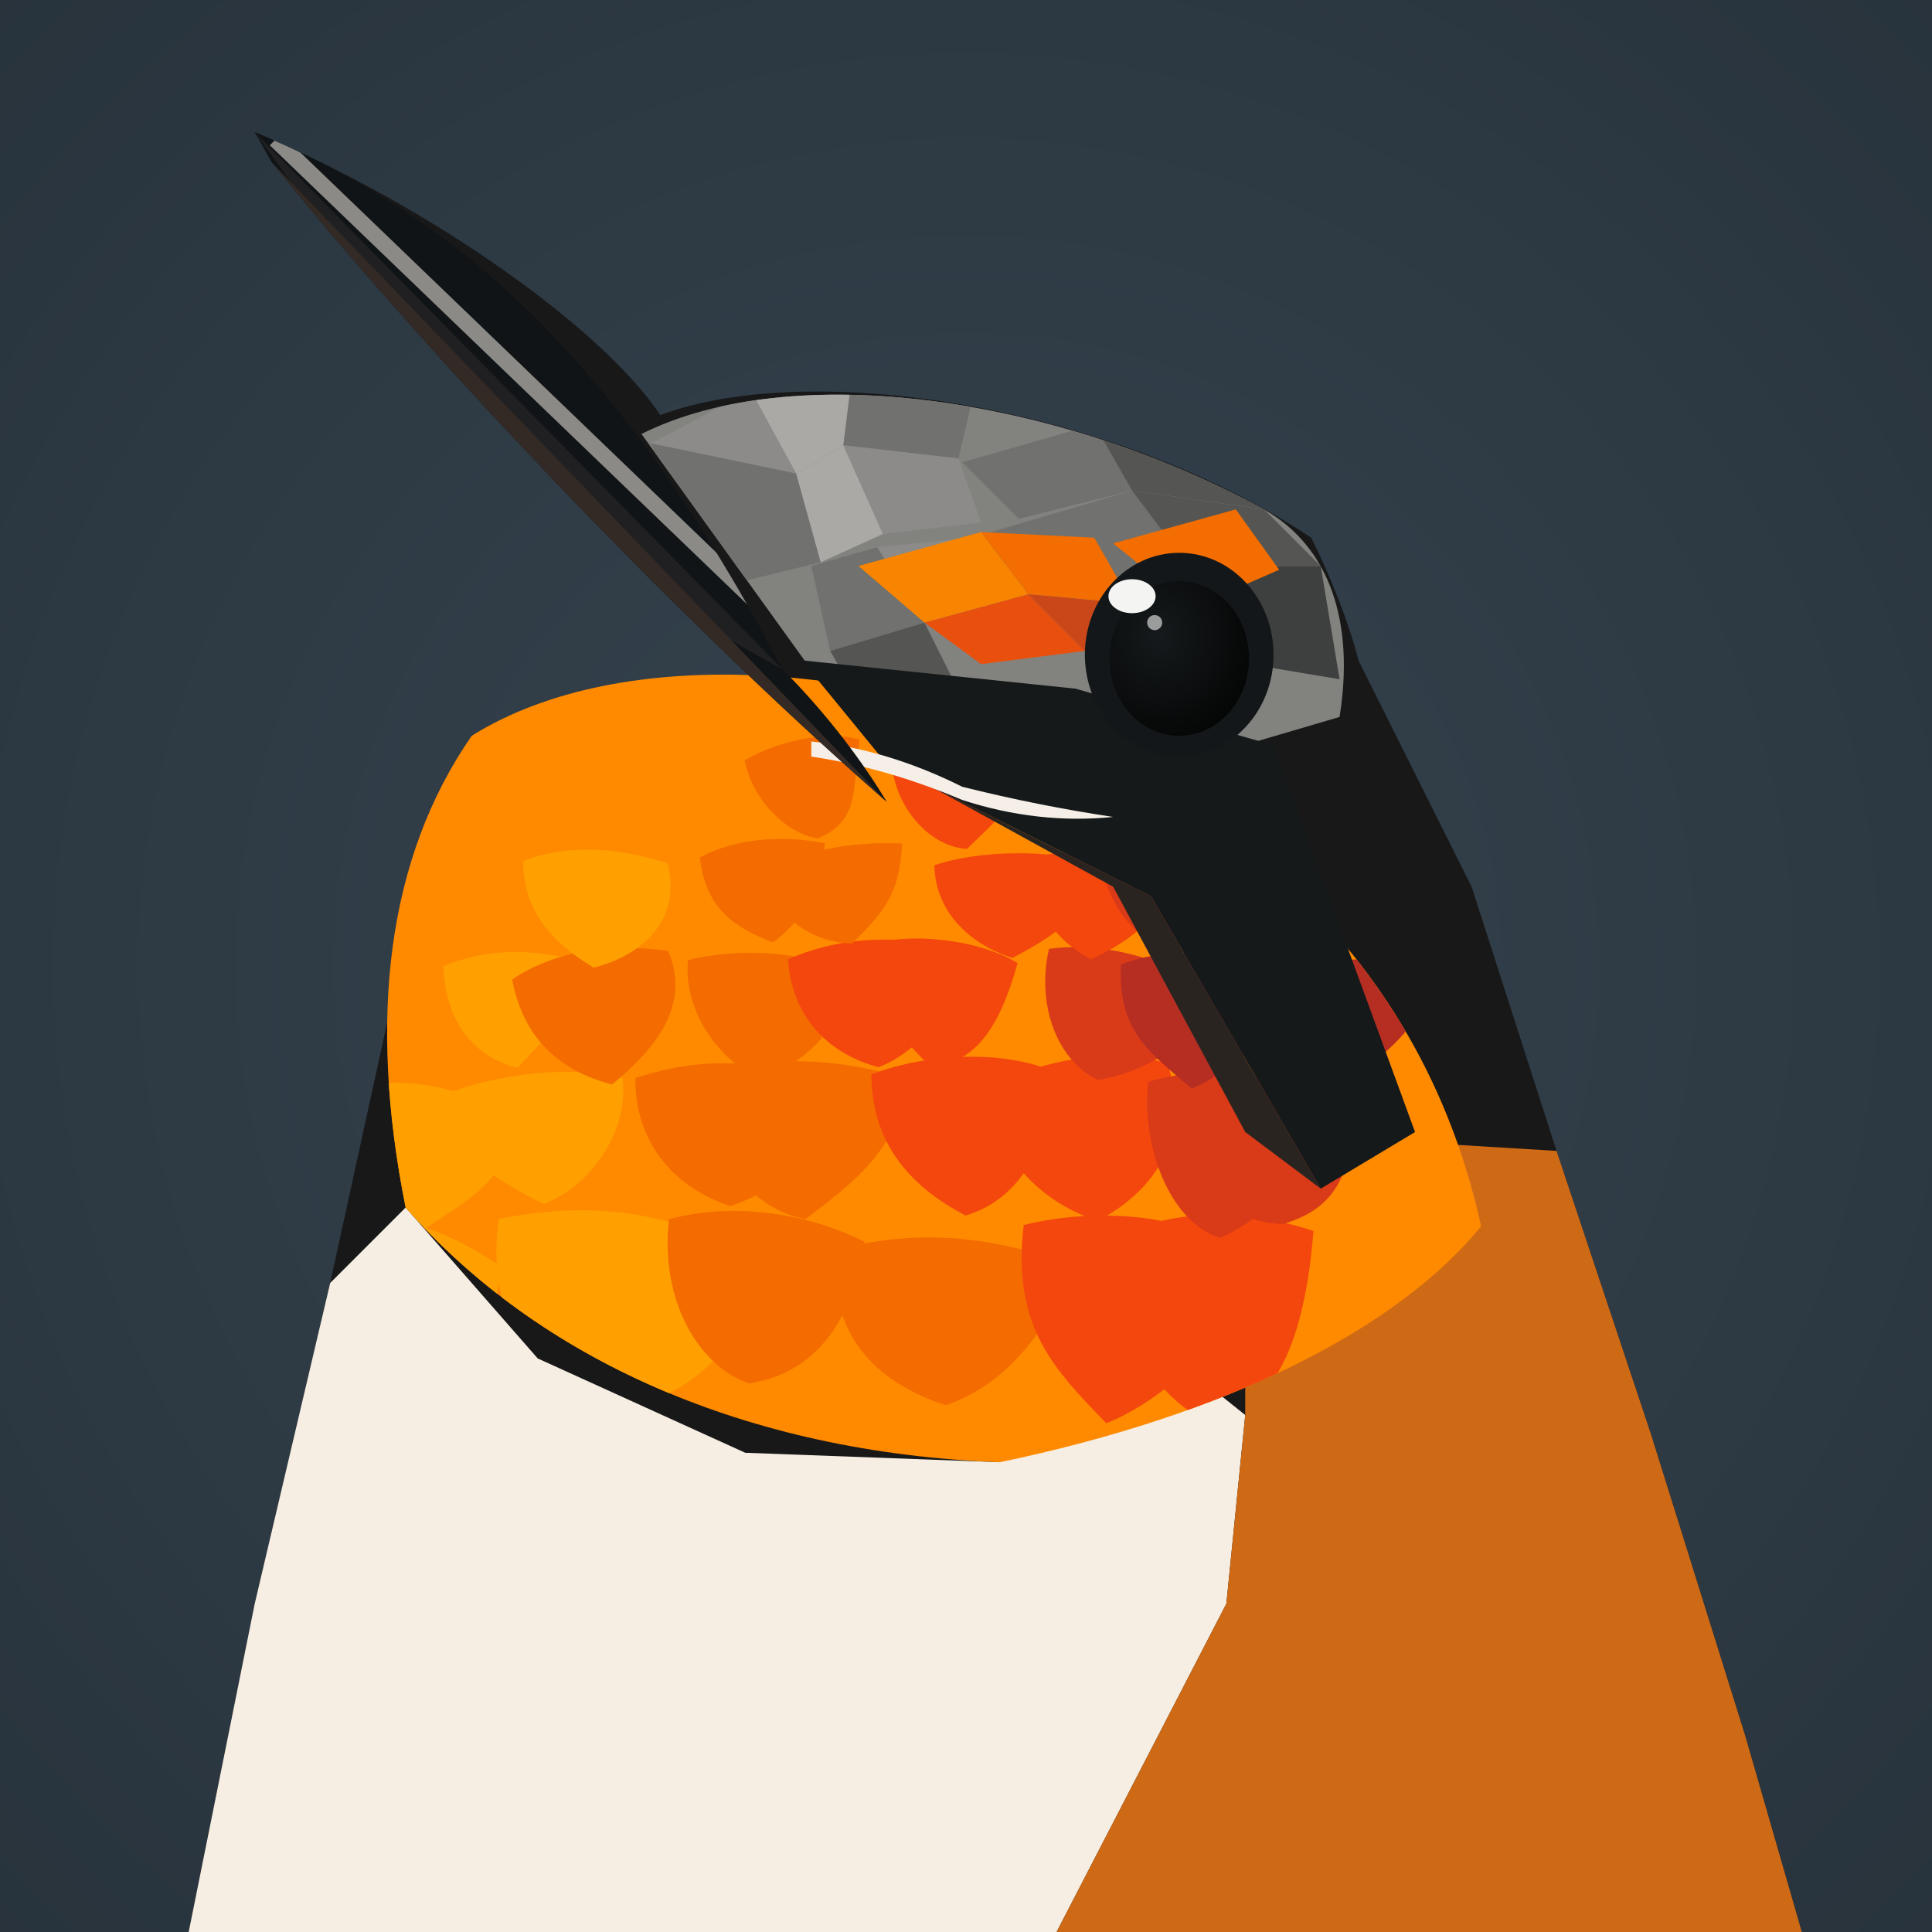
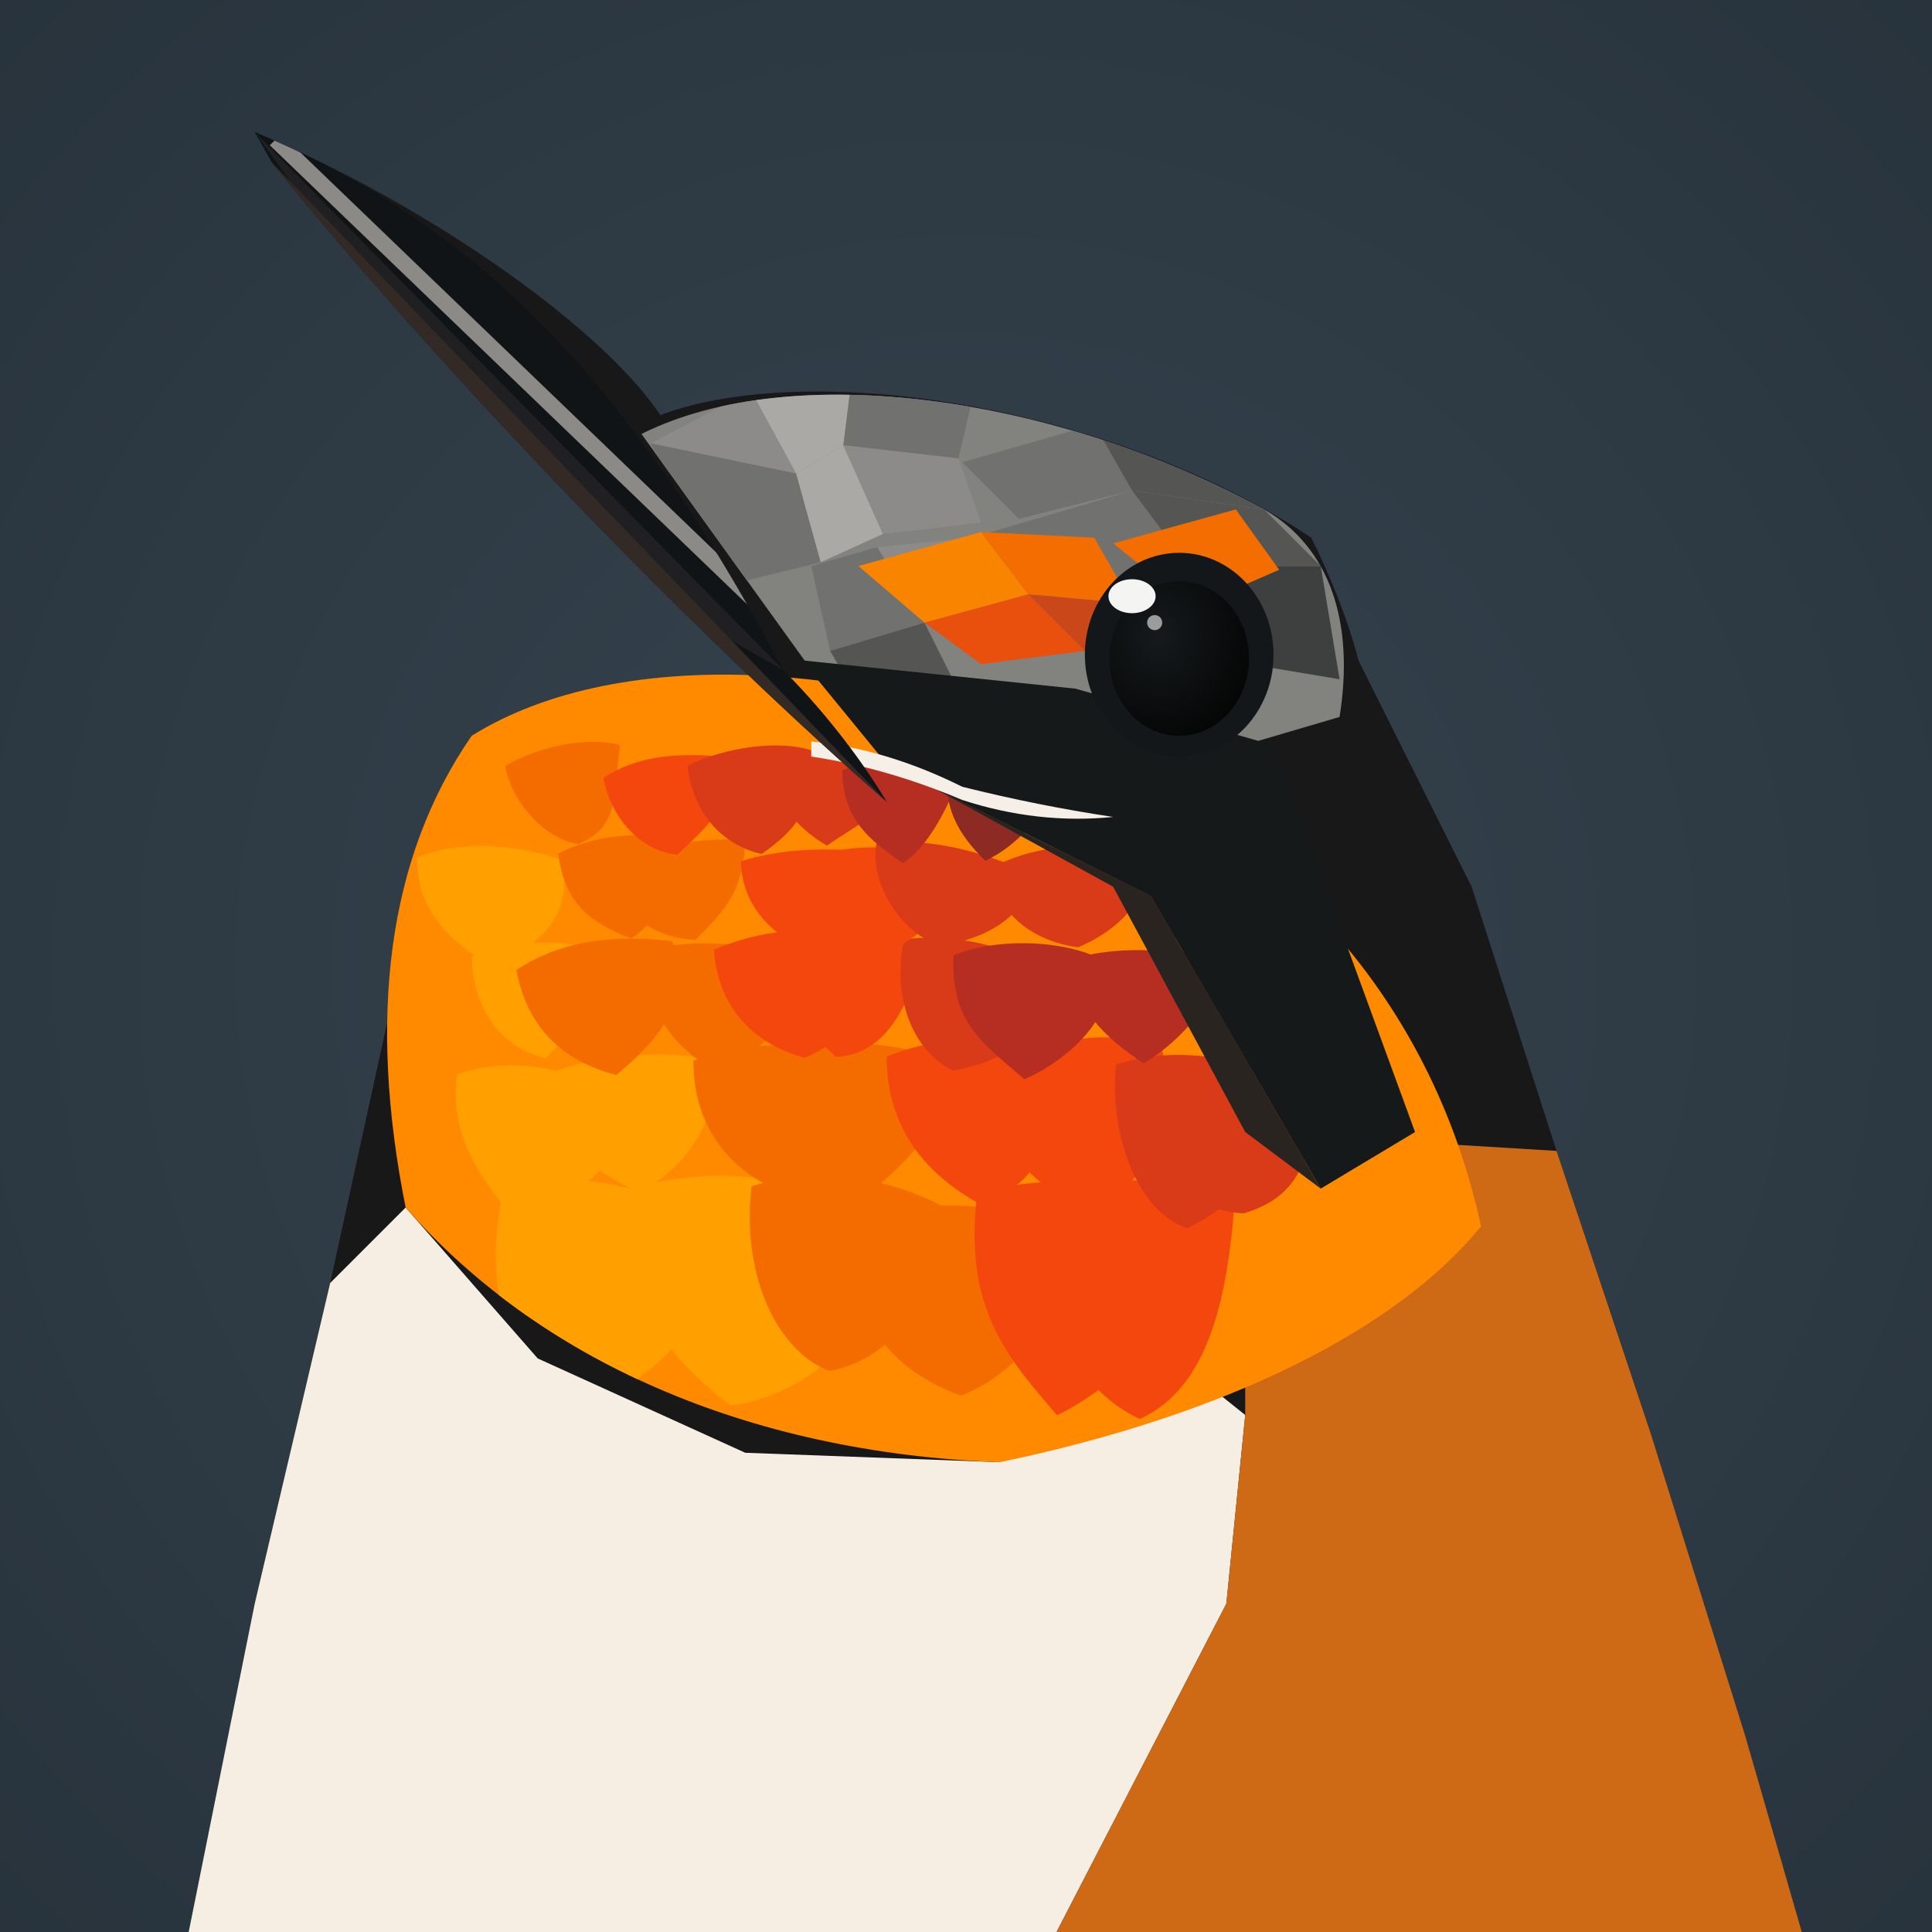
<svg xmlns="http://www.w3.org/2000/svg" viewBox="0 0 1024 1024" width="1024" height="1024">
  <defs>
    <radialGradient id="background-gradient" cx="50%" cy="50%" r="75%">
      <stop offset="0%" stop-color="#36444F" />
      <stop offset="100%" stop-color="#27323B" />
    </radialGradient>
    <radialGradient id="eye-iris-gradient" cx="35%" cy="35%" r="70%">
      <stop offset="0%" stop-color="#161A1C" />
      <stop offset="100%" stop-color="#050606" />
    </radialGradient>
    <clipPath id="beak-clip">
      <path d="M 135 70 C 230 110, 320 175, 415 355 C 435 375, 455 400, 470 425 C 350 320, 220 180, 144 86 Z" />
    </clipPath>
    <clipPath id="crown-clip">
      <path d="M 340 230 C 420 190, 560 210, 670 270 C 705 290, 718 330, 710 380 L 625 405 L 430 355 Z" />
    </clipPath>
    <clipPath id="gorget-clip">
      <path d="M 250 390 C 330 340, 470 350, 585 405 C 685 450, 760 535, 785 650 C 740 705, 650 750, 530 775 C 395 770, 285 720, 215 640 C 195 540, 205 455, 250 390 Z" />
    </clipPath>
    <clipPath id="preview-rounded-square">
      <rect x="0" y="0" width="1024" height="1024" rx="220" ry="220" />
    </clipPath>
  </defs>
  <g id="icon">
    <rect id="background" x="0" y="0" width="1024" height="1024" fill="url(#background-gradient)" />
    <g id="bird">
      <path id="bird-silhouette" d="M 135 70 C 230 110, 320 175, 350 220 C 430 190, 590 215, 695 285 C 705 305, 715 330, 720 350 L 780 470 L 825 610 L 875 760 L 925 920 L 955 1024 L 100 1024 L 135 850 L 175 680 L 210 520 L 250 390 C 320 380, 410 405, 470 425 C 350 320, 220 180, 135 70 Z" fill="#181819" />
      <polygon id="chest-base" points="610 710 530 775 395 770 285 720 215 640 175 680 135 850 100 1024 560 1024 650 850 660 750" fill="#F6EEE3" />
      <polygon id="side-body-base" points="660 600 825 610 875 760 925 920 955 1024 560 1024 650 850 660 750" fill="#CE6A16" />
      <path id="gorget-base" d="M 250 390 C 330 340, 470 350, 585 405 C 685 450, 760 535, 785 650 C 740 705, 650 750, 530 775 C 395 770, 285 720, 215 640 C 195 540, 205 455, 250 390 Z" fill="#FF8A00" />
      <g id="gorget-feathers" clip-path="url(#gorget-clip)">
        <g id="gorget-bottom-row">
-           <path id="gorget-bottom-row-01" d="M 151.25 644.18 C 192.98 639.15, 228.46 646.06, 264.35 670.57 C 266.97 720.08, 214.96 748.05, 185.2 754.2 C 156.23 729.37, 139.6 694.09, 151.25 644.18 Z" fill="#FFA000" />
-           <path id="gorget-bottom-row-02" d="M 264.32 646.1 C 310.37 636.85, 351.22 640.99, 395.12 663.45 C 407.55 716.26, 350.84 747.91, 317.14 749.6 C 282.62 725.34, 257.19 699.85, 264.32 646.1 Z" fill="#FFA000" />
-           <path id="gorget-bottom-row-03" d="M 354.55 646.26 C 385.46 637.69, 424.99 641.45, 458.27 658.17 C 451.57 704.52, 428.8 728.35, 397.1 733.24 C 370.38 724.32, 349.62 689.16, 354.55 646.26 Z" fill="#F46B00" />
-           <path id="gorget-bottom-row-04" d="M 442.3 662.35 C 486.43 651.83, 518.68 653.84, 569.84 670.23 C 556.25 703.16, 534.33 733.78, 501.22 744.8 C 463.0 732.14, 439.54 707.02, 442.3 662.35 Z" fill="#F46B00" />
-           <path id="gorget-bottom-row-05" d="M 542.6 649.29 C 582.33 639.45, 629.77 644.11, 653.88 662.75 C 660.96 713.02, 607.22 746.2, 586.35 754.37 C 559.08 726.11, 536.08 703.25, 542.6 649.29 Z" fill="#F4470D" />
-           <path id="gorget-bottom-row-06" d="M 586.46 656.77 C 623.19 640.93, 656.67 639.53, 696.16 652.45 C 691.45 711.03, 676.28 743.41, 645.3 756.1 C 612.27 742.86, 588.31 703.78, 586.46 656.77 Z" fill="#F4470D" />
+           <path id="gorget-bottom-row-01" d="M 267.5 627.55 C 309.65 620.76, 345.17 627.51, 380.6 653.95 C 381.85 709.31, 328.72 742.08, 298.6 749.8 C 270.14 722.81, 254.39 683.77, 267.5 627.55 Z" fill="#FFA000" />
+           <path id="gorget-bottom-row-02" d="M 335.74 629.16 C 382.05 617.98, 422.92 621.97, 466.54 646.51 C 478.13 705.73, 420.76 742.29, 386.96 744.76 C 352.77 718.03, 327.7 689.77, 335.74 629.16 Z" fill="#FFA000" />
+           <path id="gorget-bottom-row-03" d="M 398.32 628.81 C 429.42 618.65, 468.95 622.31, 502.05 640.73 C 494.63 693.29, 471.46 720.59, 439.63 726.61 C 413.0 716.91, 392.73 677.44, 398.32 628.81 Z" fill="#F46B00" />
+           <path id="gorget-bottom-row-04" d="M 451.05 646.71 C 495.29 634.41, 527.54 636.43, 578.59 654.59 C 564.72 692.06, 542.53 726.98, 509.31 739.76 C 471.18 725.71, 447.91 697.41, 451.05 646.71 Z" fill="#F46B00" />
+           <path id="gorget-bottom-row-05" d="M 517.97 632.58 C 557.92 620.91, 605.37 625.43, 629.25 646.03 C 635.58 702.47, 581.24 740.59, 560.22 750.09 C 533.32 718.71, 510.62 693.35, 517.97 632.58 Z" fill="#F4470D" />
+           <path id="gorget-bottom-row-06" d="M 544.73 640.01 C 581.38 622.36, 614.87 620.95, 654.42 635.69 C 650.01 701.59, 634.99 737.96, 604.07 752.09 C 570.97 737.02, 546.81 692.93, 544.73 640.01 Z" fill="#F4470D" />
        </g>
        <g id="gorget-row-4">
-           <path id="gorget-row-4-01" d="M 181.93 578.23 C 208.92 569.28, 238.98 574.31, 273.69 591.2 C 269.88 631.34, 239.12 638.91, 217.56 657.2 C 195.11 632.21, 177.46 609.83, 181.93 578.23 Z" fill="#FFA000" />
-           <path id="gorget-row-4-02" d="M 235.0 580.22 C 265.9 568.37, 303.21 564.71, 329.99 571.51 C 333.33 600.12, 312.58 628.97, 288.2 638.11 C 261.07 624.39, 237.8 610.76, 235.0 580.22 Z" fill="#FFA000" />
-           <path id="gorget-row-4-03" d="M 336.78 571.33 C 371.66 560.15, 399.17 561.3, 439.59 572.91 C 426.15 608.27, 424.22 626.34, 387.15 639.27 C 355.98 628.98, 336.28 604.18, 336.78 571.33 Z" fill="#F46B00" />
-           <path id="gorget-row-4-04" d="M 375.6 570.29 C 405.26 559.22, 442.69 560.18, 480.19 571.68 C 477.59 609.94, 449.13 629.01, 426.89 646.16 C 397.88 640.53, 375.03 613.08, 375.6 570.29 Z" fill="#F46B00" />
-           <path id="gorget-row-4-05" d="M 461.85 569.46 C 492.32 557.79, 535.08 556.14, 561.68 569.46 C 554.92 608.38, 540.62 635.7, 511.76 644.25 C 486.78 631.24, 461.85 609.27, 461.85 569.46 Z" fill="#F4470D" />
-           <path id="gorget-row-4-06" d="M 522.23 578.41 C 547.33 561.92, 591.52 554.22, 618.89 563.89 C 632.5 605.8, 608.41 633.17, 581.95 647.0 C 554.0 638.51, 527.64 614.43, 522.23 578.41 Z" fill="#F4470D" />
-           <path id="gorget-row-4-07" d="M 608.58 573.4 C 637.87 564.42, 670.99 568.69, 700.8 582.76 C 687.43 621.23, 679.82 640.76, 646.77 656.11 C 621.52 648.67, 604.84 610.24, 608.58 573.4 Z" fill="#D93A18" />
-           <path id="gorget-row-4-08" d="M 615.28 587.57 C 649.52 571.21, 690.1 565.03, 724.38 571.52 C 713.75 608.19, 719.03 637.3, 680.01 648.76 C 651.35 648.14, 620.62 623.92, 615.28 587.57 Z" fill="#D93A18" />
+           <path id="gorget-row-4-01" d="M 242.36 569.44 C 269.44 559.88, 299.5 564.95, 334.12 582.41 C 330.03 624.49, 299.2 632.63, 277.5 651.93 C 255.19 625.9, 237.68 602.57, 242.36 569.44 Z" fill="#FFA000" />
+           <path id="gorget-row-4-02" d="M 284.03 571.2 C 314.9 558.98, 352.21 555.31, 379.03 562.49 C 382.47 592.31, 361.82 622.28, 337.47 631.71 C 310.28 617.31, 286.95 603.02, 284.03 571.2 Z" fill="#FFA000" />
+           <path id="gorget-row-4-03" d="M 367.61 562.05 C 402.49 550.34, 430.01 551.53, 470.42 563.64 C 456.96 600.59, 455.01 619.48, 417.93 633.01 C 386.77 622.28, 367.08 596.38, 367.61 562.05 Z" fill="#F46B00" />
+           <path id="gorget-row-4-04" d="M 399.34 560.86 C 429.01 549.22, 466.44 550.2, 503.93 562.25 C 501.31 602.4, 472.83 622.43, 450.59 640.45 C 421.57 634.56, 398.74 605.76, 399.34 560.86 Z" fill="#F46B00" />
+           <path id="gorget-row-4-05" d="M 469.96 559.96 C 500.44 547.71, 543.2 545.98, 569.8 559.96 C 563.04 600.8, 548.74 629.46, 519.88 638.44 C 494.9 624.79, 469.96 601.74, 469.96 559.96 Z" fill="#F4470D" />
+           <path id="gorget-row-4-06" d="M 518.62 568.99 C 543.62 551.88, 587.8 544.13, 615.27 554.47 C 629.21 598.54, 605.29 627.08, 578.91 641.39 C 550.87 632.28, 524.3 606.83, 518.62 568.99 Z" fill="#F4470D" />
+           <path id="gorget-row-4-07" d="M 591.54 564.24 C 620.89 554.65, 654.01 558.98, 683.76 573.6 C 670.19 614.09, 662.48 634.64, 629.33 650.94 C 604.1 643.25, 587.61 602.96, 591.54 564.24 Z" fill="#D93A18" />
+           <path id="gorget-row-4-08" d="M 594.1 578.65 C 628.26 561.77, 668.85 555.59, 703.2 562.61 C 692.81 600.88, 698.29 631.37, 659.31 643.08 C 630.62 642.24, 599.7 616.71, 594.1 578.65 Z" fill="#D93A18" />
        </g>
        <g id="gorget-row-3">
-           <path id="gorget-row-3-01" d="M 235.09 512.03 C 260.77 501.94, 282.68 502.92, 310.11 509.94 C 300.32 538.99, 290.05 549.76, 274.14 565.91 C 251.11 560.07, 235.91 541.44, 235.09 512.03 Z" fill="#FFA000" />
-           <path id="gorget-row-3-02" d="M 271.47 519.14 C 294.96 503.33, 324.36 500.16, 353.97 503.9 C 368.93 537.28, 338.31 563.02, 324.41 574.8 C 296.19 567.5, 277.15 549.9, 271.47 519.14 Z" fill="#F46B00" />
-           <path id="gorget-row-3-03" d="M 364.62 508.9 C 393.27 501.78, 428.18 504.32, 453.35 517.09 C 442.01 547.09, 430.63 560.28, 403.47 572.81 C 378.97 560.49, 362.27 534.42, 364.62 508.9 Z" fill="#F46B00" />
-           <path id="gorget-row-3-04" d="M 417.64 508.39 C 442.75 497.71, 469.68 494.55, 505.35 502.37 C 510.15 535.39, 484.17 558.63, 465.63 565.63 C 440.78 558.98, 419.87 540.87, 417.64 508.39 Z" fill="#F4470D" />
-           <path id="gorget-row-3-05" d="M 464.34 499.61 C 488.59 494.23, 521.2 499.24, 539.33 510.46 C 530.69 541.67, 518.17 564.01, 493.14 565.13 C 475.76 548.98, 460.16 528.46, 464.34 499.61 Z" fill="#F4470D" />
-           <path id="gorget-row-3-06" d="M 556.02 502.93 C 584.36 498.97, 616.7 508.04, 636.31 522.19 C 640.6 551.13, 606.84 568.35, 581.81 572.41 C 557.94 560.55, 549.75 529.08, 556.02 502.93 Z" fill="#D93A18" />
-           <path id="gorget-row-3-07" d="M 594.1 511.29 C 620.04 500.92, 656.72 504.04, 674.47 514.63 C 684.43 545.86, 647.35 570.71, 631.62 576.99 C 609.09 557.57, 592.61 546.91, 594.1 511.29 Z" fill="#B62E22" />
-           <path id="gorget-row-3-08" d="M 681.74 513.28 C 706.53 505.57, 743.06 507.44, 763.38 518.14 C 753.34 540.85, 735.19 559.49, 719.42 568.51 C 698.64 555.3, 680.33 536.97, 681.74 513.28 Z" fill="#B62E22" />
-           <path id="gorget-row-3-09" d="M 757.08 510.38 C 780.75 505.06, 808.29 508.3, 839.63 519.88 C 842.87 547.72, 809.36 569.3, 791.67 573.24 C 770.18 566.62, 753.97 537.42, 757.08 510.38 Z" fill="#8D2A23" />
+           <path id="gorget-row-3-01" d="M 250.08 507.03 C 275.76 496.94, 297.67 497.92, 325.11 504.94 C 315.31 533.99, 305.05 544.76, 289.13 560.91 C 266.1 555.07, 250.9 536.44, 250.08 507.03 Z" fill="#FFA000" />
+           <path id="gorget-row-3-02" d="M 273.72 514.14 C 297.21 498.33, 326.61 495.16, 356.22 498.9 C 371.18 532.28, 340.56 558.02, 326.66 569.8 C 298.44 562.5, 279.4 544.9, 273.72 514.14 Z" fill="#F46B00" />
+           <path id="gorget-row-3-03" d="M 341.15 503.9 C 369.8 496.78, 404.71 499.32, 429.89 512.09 C 418.54 542.09, 407.17 555.28, 380.0 567.81 C 355.5 555.49, 338.8 529.42, 341.15 503.9 Z" fill="#F46B00" />
+           <path id="gorget-row-3-04" d="M 378.4 503.39 C 403.5 492.71, 430.44 489.55, 466.1 497.37 C 470.9 530.39, 444.92 553.63, 426.38 560.63 C 401.53 553.98, 380.63 535.87, 378.4 503.39 Z" fill="#F4470D" />
+           <path id="gorget-row-3-05" d="M 414.17 494.61 C 438.43 489.23, 471.04 494.24, 489.16 505.46 C 480.52 536.67, 468.0 559.01, 442.97 560.13 C 425.6 543.98, 410.0 523.46, 414.17 494.61 Z" fill="#F4470D" />
+           <path id="gorget-row-3-06" d="M 479.27 497.93 C 507.61 493.97, 539.94 503.04, 559.56 517.19 C 563.85 546.13, 530.08 563.35, 505.06 567.41 C 481.19 555.55, 472.99 524.08, 479.27 497.93 Z" fill="#D93A18" />
+           <path id="gorget-row-3-07" d="M 505.39 506.29 C 531.34 495.92, 568.02 499.04, 585.77 509.63 C 595.73 540.86, 558.65 565.71, 542.92 571.99 C 520.39 552.57, 503.91 541.91, 505.39 506.29 Z" fill="#B62E22" />
+           <path id="gorget-row-3-08" d="M 568.5 508.28 C 593.29 500.57, 629.82 502.44, 650.14 513.14 C 640.1 535.85, 621.95 554.49, 606.18 563.51 C 585.4 550.3, 567.09 531.97, 568.5 508.28 Z" fill="#B62E22" />
+           <path id="gorget-row-3-09" d="M 622.49 505.38 C 646.16 500.06, 673.7 503.3, 705.03 514.88 C 708.28 542.72, 674.76 564.3, 657.07 568.24 C 635.58 561.62, 619.37 532.42, 622.49 505.38 Z" fill="#8D2A23" />
        </g>
        <g id="gorget-row-2">
-           <path id="gorget-row-2-01" d="M 277.39 456.4 C 299.62 447.51, 327.23 448.81, 353.71 457.6 C 361.11 484.27, 343.98 505.44, 314.67 512.89 C 293.18 500.03, 276.97 482.74, 277.39 456.4 Z" fill="#FFA000" />
-           <path id="gorget-row-2-02" d="M 370.94 454.47 C 389.4 444.48, 414.39 442.33, 437.26 447.0 C 435.0 472.34, 423.11 490.25, 409.59 499.45 C 389.68 491.76, 374.05 482.07, 370.94 454.47 Z" fill="#F46B00" />
-           <path id="gorget-row-2-03" d="M 405.55 463.02 C 424.14 451.54, 447.25 445.82, 478.12 447.11 C 476.89 473.88, 468.47 483.27, 451.7 500.07 C 430.22 499.52, 410.67 486.34, 405.55 463.02 Z" fill="#F46B00" />
-           <path id="gorget-row-2-04" d="M 495.24 458.61 C 519.21 450.24, 559.09 450.51, 576.06 457.12 C 579.96 480.95, 564.73 492.91, 536.57 507.76 C 511.28 499.42, 495.66 481.23, 495.24 458.61 Z" fill="#F4470D" />
-           <path id="gorget-row-2-05" d="M 547.74 454.56 C 571.72 448.16, 600.54 450.68, 618.82 461.61 C 617.86 489.26, 592.48 501.47, 578.28 508.51 C 559.65 498.65, 545.17 480.44, 547.74 454.56 Z" fill="#F4470D" />
-           <path id="gorget-row-2-06" d="M 585.05 448.65 C 614.07 446.3, 638.5 452.53, 665.15 464.17 C 669.6 487.34, 636.03 503.32, 616.18 502.42 C 595.85 493.76, 581.19 468.55, 585.05 448.65 Z" fill="#D93A18" />
-           <path id="gorget-row-2-07" d="M 662.56 462.42 C 682.37 451.05, 710.8 447.73, 741.96 451.01 C 751.57 470.66, 736.15 492.76, 709.07 504.08 C 687.51 501.25, 666.29 488.32, 662.56 462.42 Z" fill="#D93A18" />
-           <path id="gorget-row-2-08" d="M 741.12 455.68 C 761.95 443.8, 783.4 437.86, 805.07 442.44 C 802.6 468.0, 795.52 489.31, 783.93 501.39 C 766.75 500.97, 746.08 479.64, 741.12 455.68 Z" fill="#B62E22" />
+           <path id="gorget-row-2-01" d="M 221.04 454.4 C 243.28 445.51, 270.88 446.81, 297.36 455.6 C 304.77 482.27, 287.64 503.44, 258.33 510.89 C 236.83 498.03, 220.63 480.74, 221.04 454.4 Z" fill="#FFA000" />
+           <path id="gorget-row-2-02" d="M 295.99 452.47 C 314.45 442.48, 339.44 440.33, 362.3 445.0 C 360.05 470.34, 348.16 488.25, 334.63 497.45 C 314.73 489.76, 299.1 480.07, 295.99 452.47 Z" fill="#F46B00" />
+           <path id="gorget-row-2-03" d="M 322.56 461.02 C 341.15 449.54, 364.25 443.82, 395.13 445.11 C 393.9 471.88, 385.48 481.27, 368.71 498.07 C 347.22 497.52, 327.67 484.34, 322.56 461.02 Z" fill="#F46B00" />
+           <path id="gorget-row-2-04" d="M 392.69 456.61 C 416.66 448.24, 456.54 448.51, 473.51 455.12 C 477.41 478.95, 462.18 490.91, 434.02 505.76 C 408.72 497.42, 393.11 479.23, 392.69 456.61 Z" fill="#F4470D" />
+           <path id="gorget-row-2-05" d="M 435.83 452.56 C 459.82 446.16, 488.63 448.68, 506.92 459.61 C 505.95 487.26, 480.58 499.47, 466.37 506.51 C 447.74 496.65, 433.27 478.44, 435.83 452.56 Z" fill="#F4470D" />
+           <path id="gorget-row-2-06" d="M 464.63 446.65 C 493.65 444.3, 518.08 450.53, 544.73 462.17 C 549.18 485.34, 515.62 501.32, 495.76 500.42 C 475.43 491.76, 460.77 466.55, 464.63 446.65 Z" fill="#D93A18" />
+           <path id="gorget-row-2-07" d="M 524.89 460.42 C 544.7 449.05, 573.14 445.73, 604.29 449.01 C 613.9 468.66, 598.49 490.76, 571.4 502.08 C 549.84 499.25, 528.62 486.32, 524.89 460.42 Z" fill="#D93A18" />
+           <path id="gorget-row-2-08" d="M 588.45 453.68 C 609.28 441.8, 630.73 435.86, 652.4 440.44 C 649.93 466.0, 642.85 487.31, 631.26 499.39 C 614.08 498.97, 593.41 477.64, 588.45 453.68 Z" fill="#B62E22" />
        </g>
        <g id="gorget-top-row">
-           <path id="gorget-top-row-01" d="M 394.71 403.0 C 414.59 391.18, 441.36 387.58, 455.61 392.02 C 451.72 419.26, 455.67 434.85, 433.61 444.33 C 416.95 442.31, 398.37 423.3, 394.71 403.0 Z" fill="#F46B00" />
-           <path id="gorget-top-row-02" d="M 473.19 409.3 C 490.15 398.24, 509.71 395.82, 534.73 397.93 C 545.77 422.72, 526.9 435.49, 512.52 449.96 C 495.04 448.97, 477.41 432.13, 473.19 409.3 Z" fill="#F4470D" />
-           <path id="gorget-top-row-03" d="M 541.63 402.81 C 562.18 392.68, 592.0 388.79, 608.7 395.26 C 607.47 424.75, 601.63 435.04, 580.87 449.64 C 562.48 445.54, 544.75 430.5, 541.63 402.81 Z" fill="#D93A18" />
-           <path id="gorget-top-row-04" d="M 607.59 398.53 C 631.11 394.49, 656.59 396.38, 674.14 405.25 C 674.61 424.42, 650.72 434.92, 636.49 445.2 C 618.76 434.91, 605.6 418.24, 607.59 398.53 Z" fill="#D93A18" />
-           <path id="gorget-top-row-05" d="M 662.89 405.27 C 683.74 396.65, 707.82 396.6, 726.23 404.77 C 719.2 425.98, 707.04 447.3, 694.95 454.39 C 675.99 441.63, 663.09 430.35, 662.89 405.27 Z" fill="#B62E22" />
-           <path id="gorget-top-row-06" d="M 745.94 400.14 C 764.33 395.31, 791.94 402.36, 802.78 411.43 C 795.57 431.71, 778.12 447.46, 764.94 453.2 C 751.32 439.73, 741.07 424.63, 745.94 400.14 Z" fill="#8D2A23" />
+           <path id="gorget-top-row-01" d="M 267.77 406.0 C 287.65 394.18, 314.42 390.58, 328.67 395.02 C 324.78 422.26, 328.73 437.85, 306.67 447.33 C 290.01 445.31, 271.43 426.3, 267.77 406.0 Z" fill="#F46B00" />
+           <path id="gorget-top-row-02" d="M 319.82 412.3 C 336.78 401.24, 356.34 398.82, 381.36 400.93 C 392.4 425.72, 373.54 438.49, 359.16 452.96 C 341.68 451.97, 324.04 435.13, 319.82 412.3 Z" fill="#F4470D" />
+           <path id="gorget-top-row-03" d="M 364.43 405.81 C 384.98 395.68, 414.8 391.79, 431.5 398.26 C 430.27 427.75, 424.42 438.04, 403.67 452.64 C 385.28 448.54, 367.55 433.5, 364.43 405.81 Z" fill="#D93A18" />
+           <path id="gorget-top-row-04" d="M 409.43 401.53 C 432.94 397.49, 458.43 399.38, 475.97 408.25 C 476.44 427.42, 452.56 437.92, 438.32 448.2 C 420.59 437.91, 407.43 421.24, 409.43 401.53 Z" fill="#D93A18" />
+           <path id="gorget-top-row-05" d="M 446.44 408.27 C 467.29 399.65, 491.37 399.6, 509.77 407.77 C 502.74 428.98, 490.59 450.3, 478.5 457.39 C 459.54 444.63, 446.64 433.35, 446.44 408.27 Z" fill="#B62E22" />
+           <path id="gorget-top-row-06" d="M 503.17 403.14 C 521.56 398.31, 549.17 405.36, 560.01 414.43 C 552.8 434.71, 535.35 450.46, 522.17 456.2 C 508.55 442.73, 498.3 427.63, 503.17 403.14 Z" fill="#8D2A23" />
        </g>
      </g>
      <g id="head">
        <path id="crown-base" d="M 340 230 C 420 190, 560 210, 670 270 C 705 290, 718 330, 710 380 L 625 405 L 430 355 Z" fill="#82827E" />
        <g id="crown-facets" clip-path="url(#crown-clip)">
          <polygon id="crown-facet-01" points="345 235 398 207 422 251" fill="#8C8B89" />
          <polygon id="crown-facet-02" points="398 207 452 196 447 236 422 251" fill="#AAA9A6" />
          <polygon id="crown-facet-03" points="452 196 516 209 508 243 447 236" fill="#71716F" />
          <polygon id="crown-facet-04" points="345 235 422 251 435 298 378 312" fill="#71716F" />
          <polygon id="crown-facet-05" points="422 251 447 236 468 283 435 298" fill="#AAA9A6" />
          <polygon id="crown-facet-06" points="447 236 508 243 520 277 468 283" fill="#8C8B89" />
          <polygon id="crown-facet-07" points="510 245 580 225 600 260 540 275" fill="#71716F" />
          <polygon id="crown-facet-08" points="580 225 650 240 670 270 600 260" fill="#555654" />
          <polygon id="crown-facet-09" points="430 300 465 290 490 330 440 345" fill="#71716F" />
          <polygon id="crown-facet-10" points="465 290 515 285 535 325 490 330" fill="#8C8B89" />
          <polygon id="crown-facet-11" points="515 285 600 260 630 300 560 320" fill="#71716F" />
          <polygon id="crown-facet-12" points="630 300 700 300 710 360 650 350" fill="#3D403F" />
          <polygon id="crown-facet-13" points="440 345 490 330 510 370 460 380" fill="#555654" />
          <polygon id="crown-facet-14" points="600 260 670 270 700 300 630 300" fill="#555654" />
        </g>
        <g id="forehead">
          <polygon id="forehead-01" points="455 300 520 282 545 315 490 330" fill="#F98400" />
          <polygon id="forehead-02" points="520 282 580 285 600 320 545 315" fill="#F36D00" />
          <polygon id="forehead-03" points="490 330 545 315 575 345 520 352" fill="#E9500D" />
          <polygon id="forehead-04" points="545 315 600 320 625 350 575 345" fill="#C94719" />
          <polygon id="forehead-05" points="590 288 655 270 678 302 632 322" fill="#F36D00" />
        </g>
        <polygon id="eye-stripe" points="425 350 570 365 675 395 750 600 700 630 610 475 470 405" fill="#15191A" />
        <polygon id="eye-stripe-secondary" points="470 405 610 475 700 630 660 600 590 470 490 415" fill="#2A2421" />
        <path id="cheek-separator" d="M 430 393 Q 470 397, 510 417 Q 550 427, 590 433 Q 550 437, 510 424 Q 470 407, 430 401 Z" fill="#F5EFE7" />
        <g id="eye">
          <ellipse id="eye-outer" cx="625" cy="347" rx="50" ry="54" fill="#141719" />
          <ellipse id="eye-iris" cx="625" cy="349" rx="37" ry="41" fill="url(#eye-iris-gradient)" />
          <ellipse id="eye-highlight-primary" cx="600" cy="316" rx="12.5" ry="9" fill="#F4F5F2" />
          <ellipse id="eye-highlight-secondary" cx="612" cy="330" rx="4" ry="4" fill="#F4F5F2" opacity="0.6" />
        </g>
      </g>
      <g id="beak" clip-path="url(#beak-clip)">
        <path id="beak-main" d="M 135 70 C 230 110, 320 175, 415 355 C 435 375, 455 400, 470 425 C 350 320, 220 180, 144 86 Z" fill="#101416" />
        <polygon id="beak-face-upper" points="135 70 415 355 300 290 200 160" fill="#202022" />
        <polygon id="beak-face-lower" points="144 86 470 425 350 340 220 180" fill="#332A25" />
        <polygon id="beak-highlight" points="149 71 411 323 405 329 143 77" fill="#C6C2BA" opacity="0.68" />
      </g>
    </g>
  </g>
</svg>
